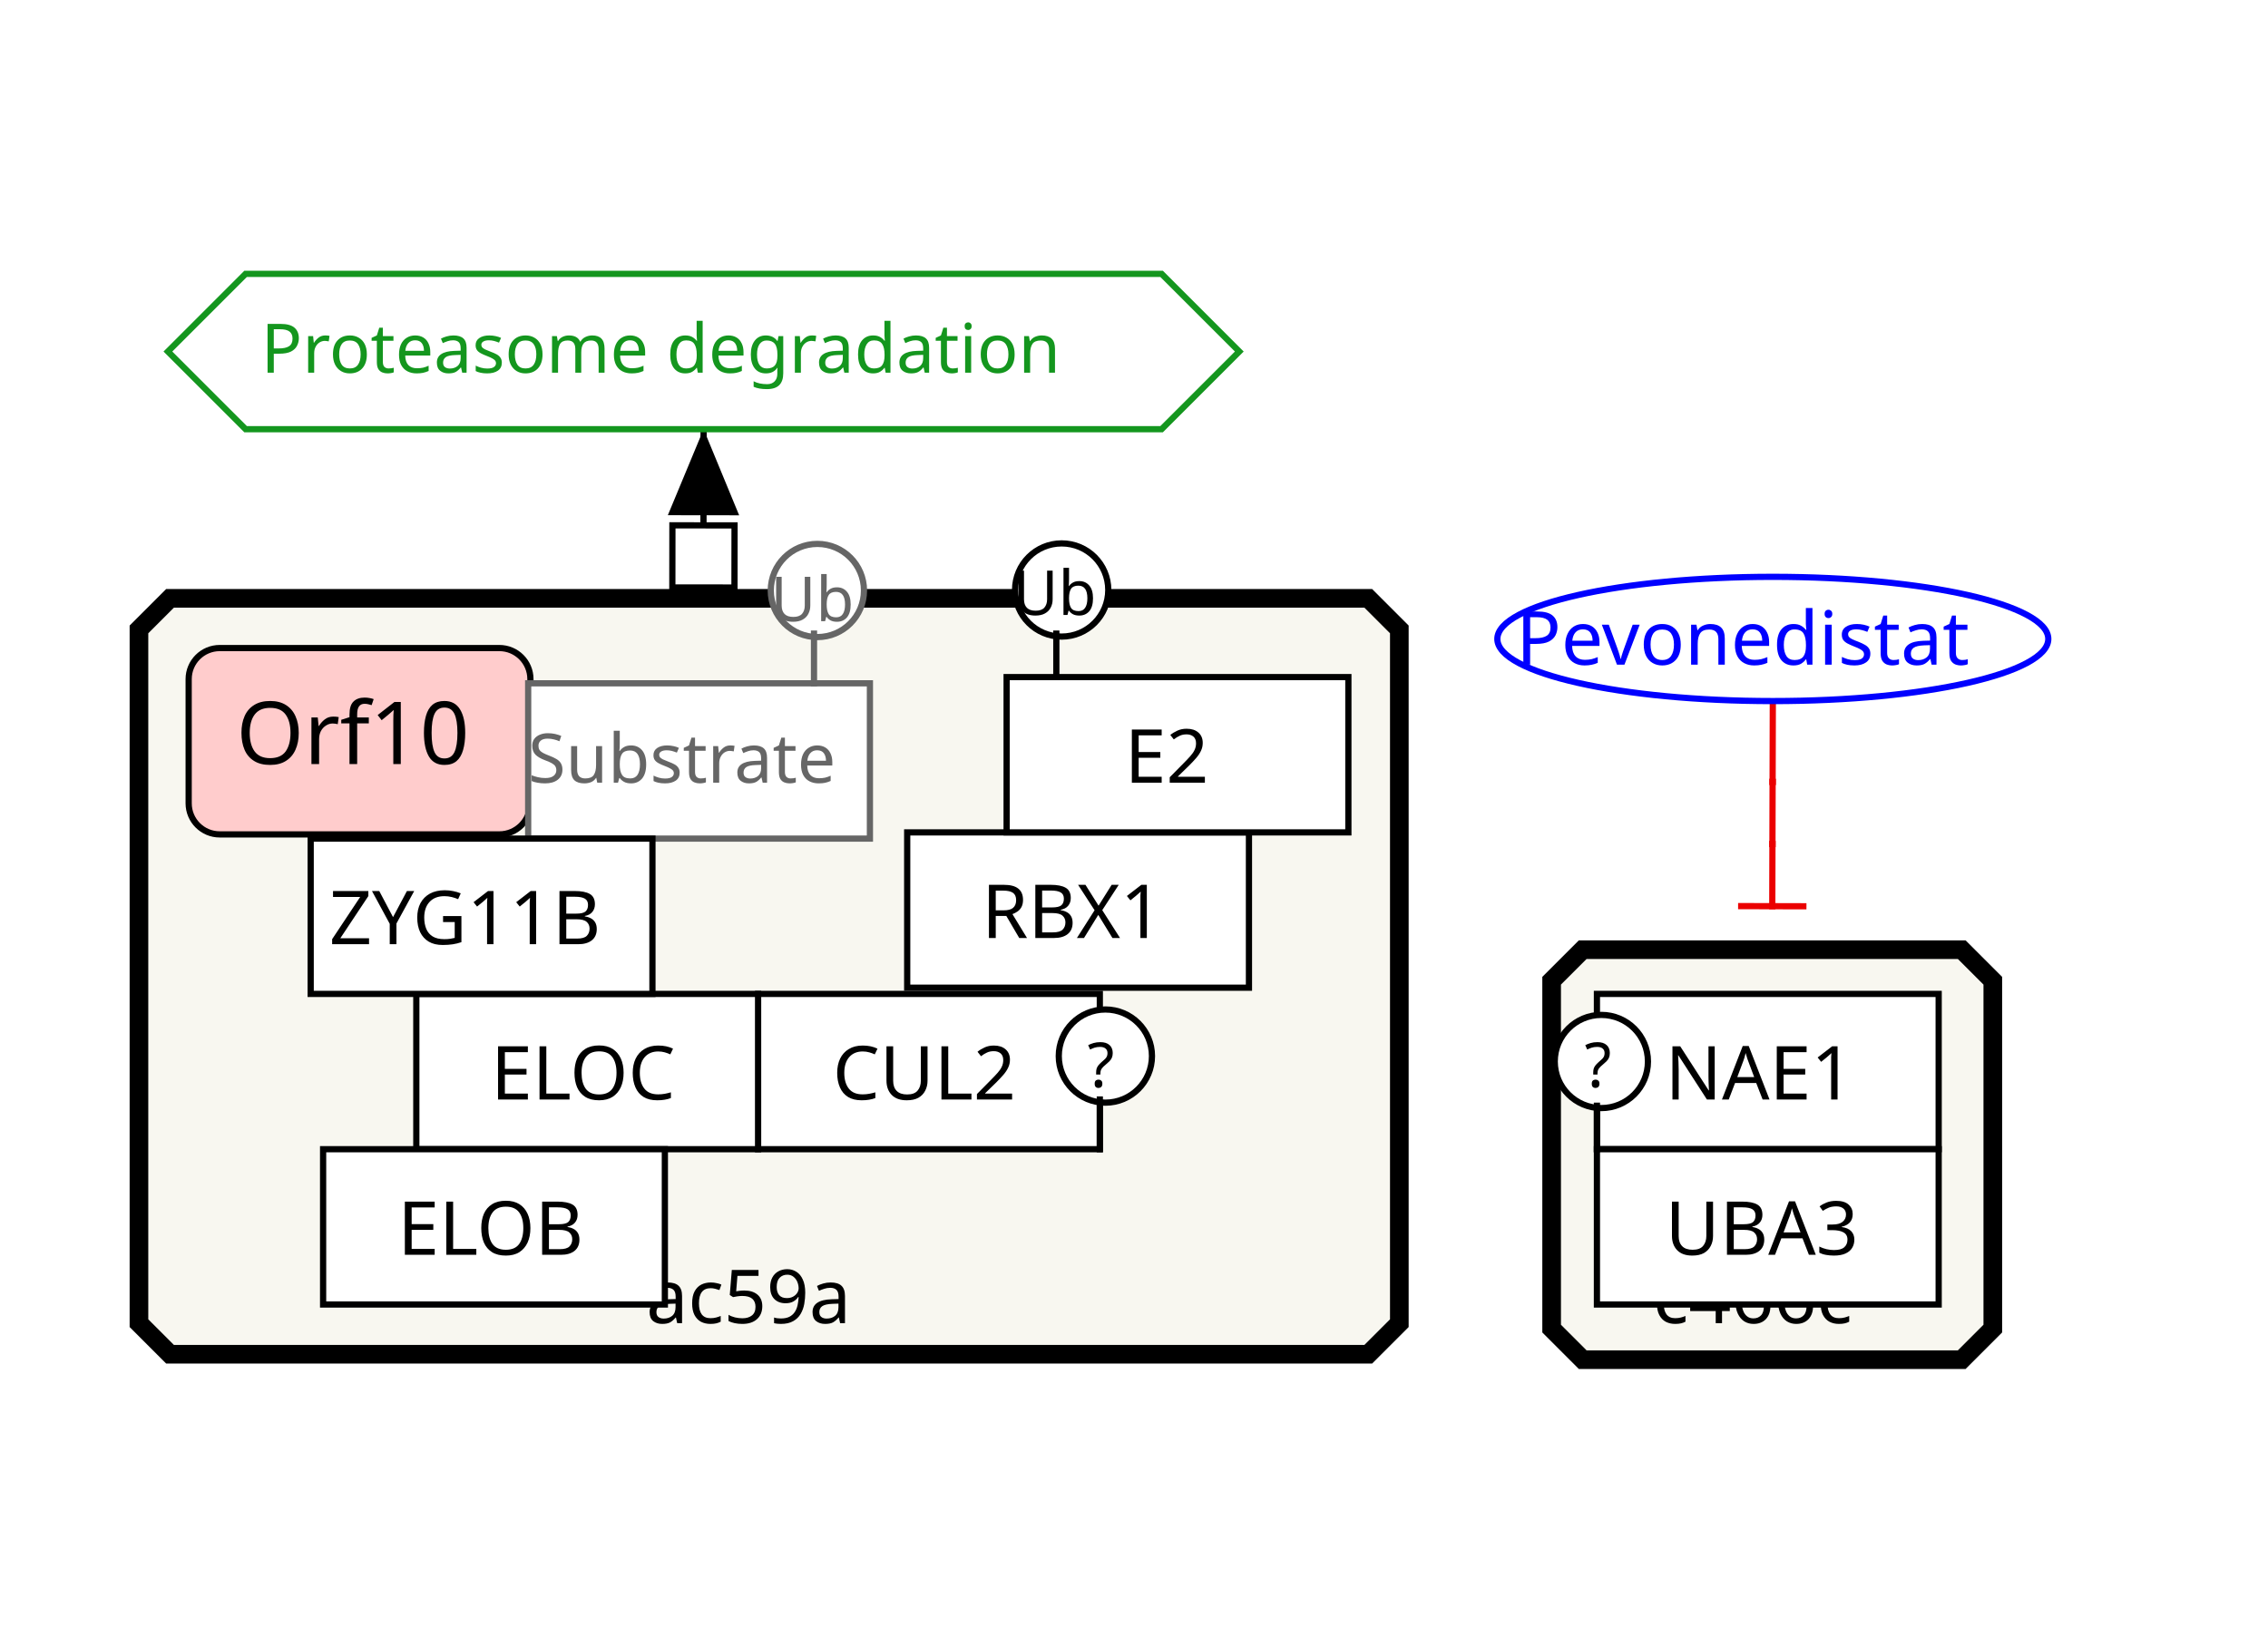
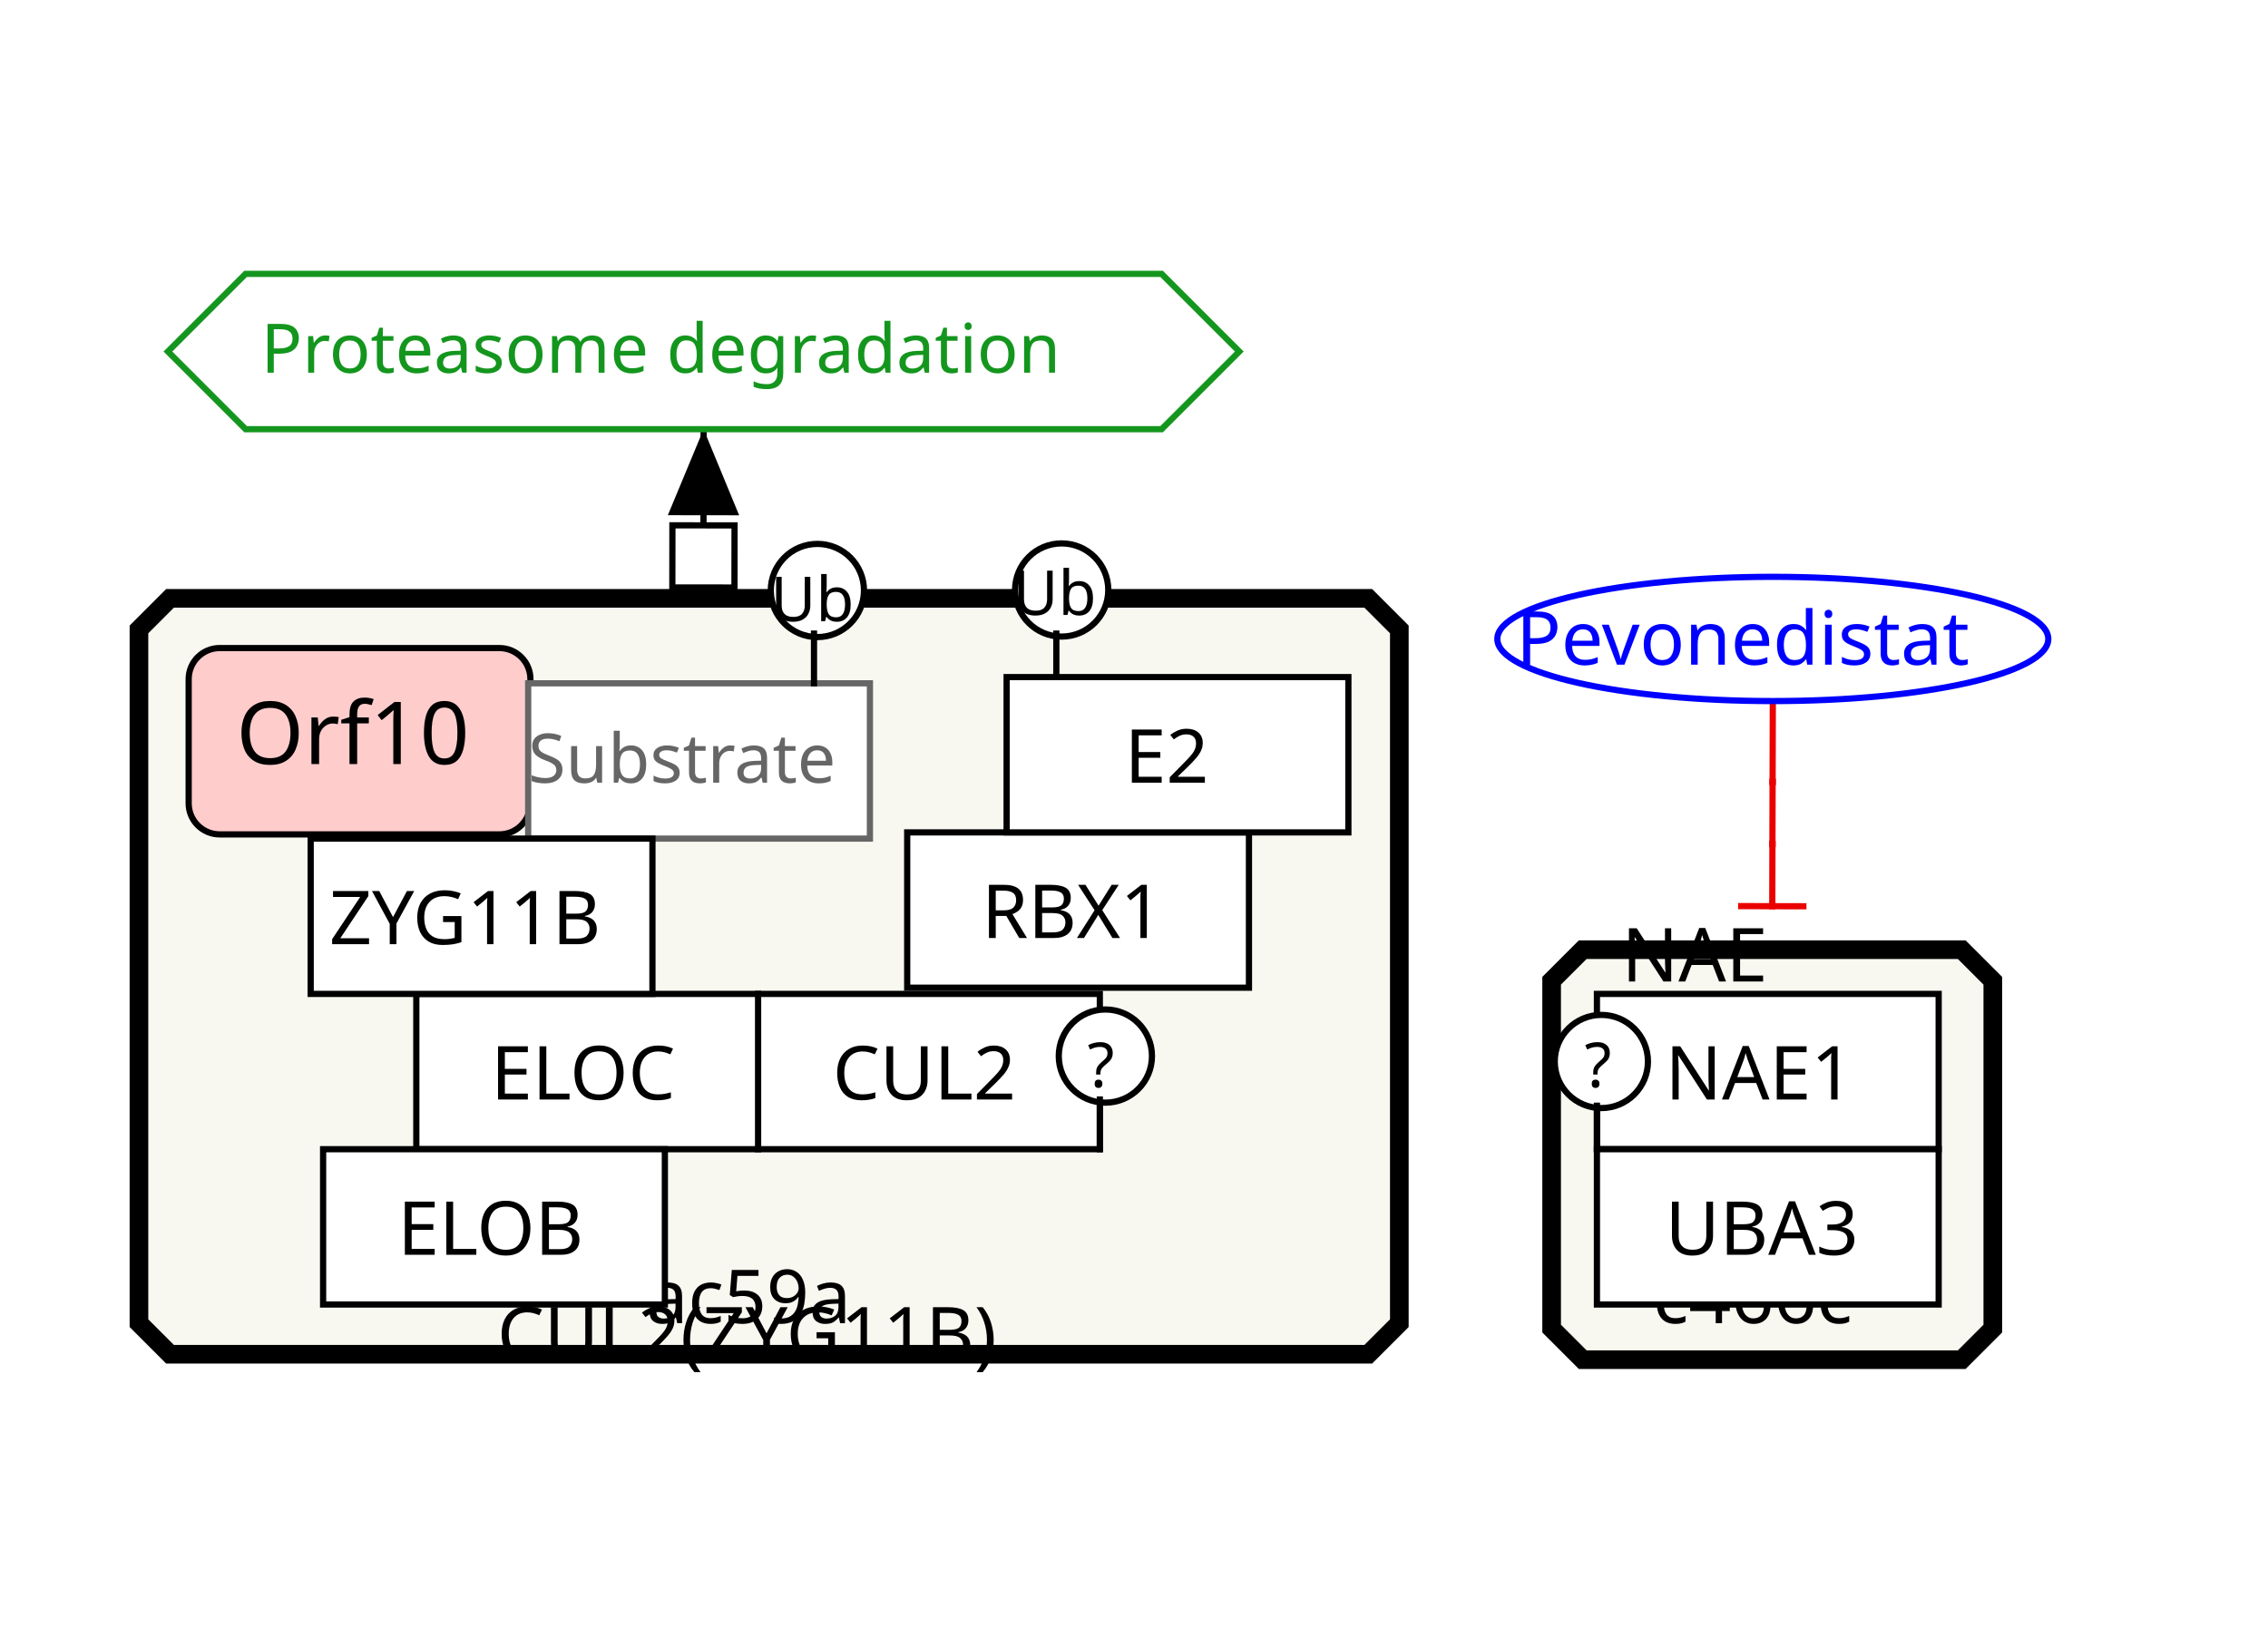
<svg xmlns="http://www.w3.org/2000/svg" fill-opacity="1" color-rendering="auto" color-interpolation="auto" text-rendering="auto" stroke="black" stroke-linecap="square" stroke-miterlimit="10" shape-rendering="auto" stroke-opacity="1" fill="black" stroke-dasharray="none" font-weight="normal" stroke-width="1" viewBox="0 0 365 265" font-family="'Dialog'" font-style="normal" stroke-linejoin="miter" font-size="12px" stroke-dashoffset="0" image-rendering="auto">
  <defs id="genericDefs" />
  <g />
  <defs id="genericDefs" />
  <g>
    <g fill="white" text-rendering="geometricPrecision" color-interpolation="linearRGB" color-rendering="optimizeQuality" stroke="white" image-rendering="optimizeQuality">
      <rect x="-1" width="367" height="267" y="-1" stroke="none" />
      <path fill="rgb(248,247,240)" d="M254.712 152.88 L315.712 152.88 L320.712 157.88 L320.712 213.88 L315.712 218.88 L254.712 218.88 L249.712 213.88 L249.712 157.88 Z" fill-rule="evenodd" stroke="none" />
      <path fill="none" d="M254.712 152.88 L315.712 152.88 L320.712 157.88 L320.712 213.88 L315.712 218.88 L254.712 218.88 L249.712 213.88 L249.712 157.88 Z" stroke-width="3" fill-rule="evenodd" stroke="black" />
      <text fill="black" x="266" xml:space="preserve" y="213" font-family="sans-serif" stroke="none">c466c</text>
+       <path fill="none" d="M285.308 112.859 L285.273 125.87" stroke="rgb(235,0,0)" />
+       <path fill="none" d="M285.247 135.87 L285.22 145.88" stroke="rgb(235,0,0)" />
+       <line y2="145.893" fill="none" x1="280.22" x2="290.22" stroke="rgb(235,0,0)" y1="145.867" />
+       <path fill="none" d="M285.273 125.87 L285.273 125.87" stroke="rgb(235,0,0)" />
+       <path fill="none" d="M285.247 135.87 L285.247 135.87" stroke="rgb(235,0,0)" />
+       <line y2="125.87" fill="none" x1="285.247" x2="285.273" stroke="rgb(235,0,0)" y1="135.87" />
      <path fill="none" d="M113.184 110.058 L113.203 94.573" stroke="black" />
      <path fill="none" d="M113.215 84.573 L113.234 69.089" stroke="black" />
      <path fill="black" d="M118.957 82.954 L113.234 69.089 L107.477 82.94 Z" stroke="none" />
      <rect x="108.209" width="10" height="10" y="84.573" transform="translate(113.2092,89.5735) rotate(-89.9303) translate(-113.2092,-89.5735)" stroke="none" />
      <rect x="108.209" y="84.573" transform="translate(113.2092,89.5735) rotate(-89.9303) translate(-113.2092,-89.5735)" fill="none" width="10" height="10" stroke="black" />
    </g>
    <g font-size="10px" text-rendering="geometricPrecision" image-rendering="optimizeQuality" color-rendering="optimizeQuality" font-family="sans-serif" color-interpolation="linearRGB" font-weight="bold">
      <text x="113" xml:space="preserve" y="93" stroke="none" />
    </g>
-     <g fill="rgb(235,0,0)" text-rendering="geometricPrecision" color-interpolation="linearRGB" color-rendering="optimizeQuality" stroke="rgb(235,0,0)" image-rendering="optimizeQuality">
-       <path fill="none" d="M285.308 112.859 L285.273 125.87" />
-       <path fill="none" d="M285.247 135.87 L285.22 145.88" />
-       <line y2="145.893" fill="none" x1="280.22" x2="290.22" y1="145.867" />
-       <path fill="none" d="M285.273 125.87 L285.273 125.87" />
-       <path fill="none" d="M285.247 135.87 L285.247 135.87" />
-       <line y2="125.87" fill="none" x1="285.247" x2="285.273" y1="135.87" />
-       <path fill="rgb(248,247,240)" d="M27.363 96.323 L220.201 96.323 L225.201 101.323 L225.201 213.007 L220.201 218.007 L27.363 218.007 L22.363 213.007 L22.363 101.323 Z" fill-rule="evenodd" stroke="none" />
+     <g fill="rgb(248,247,240)" text-rendering="geometricPrecision" color-interpolation="linearRGB" color-rendering="optimizeQuality" stroke="rgb(248,247,240)" image-rendering="optimizeQuality">
+       <path d="M27.363 96.323 L220.201 96.323 L225.201 101.323 L225.201 213.007 L220.201 218.007 L27.363 218.007 L22.363 213.007 L22.363 101.323 Z" stroke="none" fill-rule="evenodd" />
      <path fill="none" d="M27.363 96.323 L220.201 96.323 L225.201 101.323 L225.201 213.007 L220.201 218.007 L27.363 218.007 L22.363 213.007 L22.363 101.323 Z" stroke-width="3" fill-rule="evenodd" stroke="black" />
      <text fill="black" x="104" xml:space="preserve" y="213" font-family="sans-serif" stroke="none">ac59a</text>
      <rect x="30.363" y="104.323" fill="rgb(255,204,204)" width="55" rx="5" ry="5" height="30" stroke="none" />
      <rect x="30.363" y="104.323" fill="none" width="55" rx="5" ry="5" height="30" stroke="black" />
    </g>
    <g text-rendering="geometricPrecision" font-size="14px" font-family="sans-serif" color-interpolation="linearRGB" color-rendering="optimizeQuality" image-rendering="optimizeQuality">
      <text x="38" xml:space="preserve" y="123" stroke="none">Orf10</text>
    </g>
    <g fill="white" text-rendering="geometricPrecision" color-interpolation="linearRGB" color-rendering="optimizeQuality" stroke="white" image-rendering="optimizeQuality">
      <rect x="257" width="55" height="25" y="160" stroke="none" />
      <rect fill="none" x="257" width="55" height="25" y="160" stroke="black" />
      <text fill="black" x="268" xml:space="preserve" y="177" font-family="sans-serif" stroke="none">NAE1</text>
-       <ellipse rx="44.334" ry="10" cx="285.308" cy="102.859" stroke="none" />
-       <ellipse rx="44.334" fill="none" ry="10" cx="285.308" cy="102.859" stroke="blue" />
-       <text fill="blue" x="244" xml:space="preserve" y="107" font-family="sans-serif" stroke="none">Pevonedistat</text>
-       <rect x="257" width="55" height="25" y="185" stroke="none" />
-       <rect fill="none" x="257" width="55" height="25" y="185" stroke="black" />
-       <circle r="7.5" cx="257.712" cy="170.88" stroke="none" />
-       <circle fill="none" r="7.5" cx="257.712" cy="170.88" stroke="black" />
-       <line y2="185" fill="none" x1="257" x2="257" stroke="black" y1="178" />
-     </g>
-     <g text-rendering="geometricPrecision" font-size="10px" font-family="sans-serif" color-interpolation="linearRGB" color-rendering="optimizeQuality" image-rendering="optimizeQuality">
-       <text x="255" xml:space="preserve" y="175" stroke="none">?</text>
-       <text x="268" xml:space="preserve" font-size="12px" y="202" stroke="none">UBA3</text>
-     </g>
-     <g fill="white" text-rendering="geometricPrecision" color-interpolation="linearRGB" color-rendering="optimizeQuality" stroke="white" image-rendering="optimizeQuality">
      <path d="M27.022 56.589 L39.522 44.089 L186.946 44.089 L199.446 56.589 L186.946 69.089 L39.522 69.089 Z" stroke="none" fill-rule="evenodd" />
      <path fill="none" d="M27.022 56.589 L39.522 44.089 L186.946 44.089 L199.446 56.589 L186.946 69.089 L39.522 69.089 Z" fill-rule="evenodd" stroke="rgb(20,150,30)" />
    </g>
    <g font-size="11px" fill="rgb(20,150,30)" text-rendering="geometricPrecision" image-rendering="optimizeQuality" color-rendering="optimizeQuality" font-family="sans-serif" stroke="rgb(20,150,30)" color-interpolation="linearRGB">
      <text x="42" xml:space="preserve" y="60" stroke="none">Proteasome degradation</text>
    </g>
    <g fill="white" text-rendering="geometricPrecision" color-interpolation="linearRGB" color-rendering="optimizeQuality" stroke="white" image-rendering="optimizeQuality">
+       <rect x="257" width="55" height="25" y="185" stroke="none" />
+       <rect fill="none" x="257" width="55" height="25" y="185" stroke="black" />
+       <text fill="black" x="268" xml:space="preserve" y="202" font-family="sans-serif" stroke="none">UBA3</text>
+       <ellipse rx="44.334" ry="10" cx="285.308" cy="102.859" stroke="none" />
+       <ellipse rx="44.334" fill="none" ry="10" cx="285.308" cy="102.859" stroke="blue" />
+       <text fill="blue" x="244" xml:space="preserve" y="107" font-family="sans-serif" stroke="none">Pevonedistat</text>
      <rect x="85" width="55" height="25" y="110" stroke="none" />
      <rect fill="none" x="85" width="55" height="25" y="110" stroke="rgb(102,102,102)" />
+     </g>
+     <g font-size="11px" fill="rgb(102,102,102)" text-rendering="geometricPrecision" image-rendering="optimizeQuality" color-rendering="optimizeQuality" font-family="sans-serif" stroke="rgb(102,102,102)" color-interpolation="linearRGB">
+       <text x="85" xml:space="preserve" y="126" stroke="none">Substrate</text>
+     </g>
+     <g fill="white" text-rendering="geometricPrecision" color-interpolation="linearRGB" color-rendering="optimizeQuality" stroke="white" image-rendering="optimizeQuality">
+       <circle r="7.5" cx="257.712" cy="170.88" stroke="none" />
+       <circle fill="none" r="7.5" cx="257.712" cy="170.88" stroke="black" />
+       <line y2="185" fill="none" x1="257" x2="257" stroke="black" y1="178" />
+     </g>
+     <g text-rendering="geometricPrecision" font-size="10px" font-family="sans-serif" color-interpolation="linearRGB" color-rendering="optimizeQuality" image-rendering="optimizeQuality">
+       <text x="255" xml:space="preserve" y="175" stroke="none">?</text>
+     </g>
+     <g fill="white" text-rendering="geometricPrecision" color-interpolation="linearRGB" color-rendering="optimizeQuality" stroke="white" image-rendering="optimizeQuality">
      <circle r="7.5" cx="131.545" cy="95.058" stroke="none" />
-       <circle fill="none" r="7.5" cx="131.545" cy="95.058" stroke="rgb(102,102,102)" />
-       <line y2="110" fill="none" x1="131" x2="131" stroke="rgb(102,102,102)" y1="102" />
+       <circle fill="none" r="7.5" cx="131.545" cy="95.058" stroke="black" />
+       <line y2="110" fill="none" x1="131" x2="131" stroke="black" y1="102" />
    </g>
-     <g font-size="10px" fill="rgb(102,102,102)" text-rendering="geometricPrecision" image-rendering="optimizeQuality" color-rendering="optimizeQuality" font-family="sans-serif" stroke="rgb(102,102,102)" color-interpolation="linearRGB">
+     <g text-rendering="geometricPrecision" font-size="10px" font-family="sans-serif" color-interpolation="linearRGB" color-rendering="optimizeQuality" image-rendering="optimizeQuality">
      <text x="124" xml:space="preserve" y="100" stroke="none">Ub</text>
-       <text x="85" xml:space="preserve" font-size="11px" y="126" stroke="none">Substrate</text>
    </g>
    <g fill="white" text-rendering="geometricPrecision" color-interpolation="linearRGB" color-rendering="optimizeQuality" stroke="white" image-rendering="optimizeQuality">
      <rect x="122" width="55" height="25" y="160" stroke="none" />
      <rect fill="none" x="122" width="55" height="25" y="160" stroke="black" />
+       <text fill="black" x="134" xml:space="preserve" y="177" font-family="sans-serif" stroke="none">CUL2</text>
      <circle r="7.5" cx="177.892" cy="170.007" stroke="none" />
      <circle fill="none" r="7.5" cx="177.892" cy="170.007" stroke="black" />
      <line y2="185" fill="none" x1="177" x2="177" stroke="black" y1="177" />
    </g>
    <g text-rendering="geometricPrecision" font-size="10px" font-family="sans-serif" color-interpolation="linearRGB" color-rendering="optimizeQuality" image-rendering="optimizeQuality">
      <text x="175" xml:space="preserve" y="175" stroke="none">?</text>
-       <text x="134" xml:space="preserve" font-size="12px" y="177" stroke="none">CUL2</text>
    </g>
    <g fill="white" text-rendering="geometricPrecision" color-interpolation="linearRGB" color-rendering="optimizeQuality" stroke="white" image-rendering="optimizeQuality">
      <rect x="67" width="55" height="25" y="160" stroke="none" />
      <rect fill="none" x="67" width="55" height="25" y="160" stroke="black" />
      <text fill="black" x="79" xml:space="preserve" y="177" font-family="sans-serif" stroke="none">ELOC</text>
      <rect x="52" width="55" height="25" y="185" stroke="none" />
      <rect fill="none" x="52" width="55" height="25" y="185" stroke="black" />
      <text fill="black" x="64" xml:space="preserve" y="202" font-family="sans-serif" stroke="none">ELOB</text>
      <rect x="146" width="55" height="25" y="134" stroke="none" />
      <rect fill="none" x="146" width="55" height="25" y="134" stroke="black" />
      <text fill="black" x="158" xml:space="preserve" y="151" font-family="sans-serif" stroke="none">RBX1</text>
      <rect x="162" width="55" height="25" y="109" stroke="none" />
      <rect fill="none" x="162" width="55" height="25" y="109" stroke="black" />
+       <text fill="black" x="181" xml:space="preserve" y="126" font-family="sans-serif" stroke="none">E2</text>
      <circle r="7.5" cx="170.859" cy="94.977" stroke="none" />
      <circle fill="none" r="7.5" cx="170.859" cy="94.977" stroke="black" />
      <line y2="109" fill="none" x1="170" x2="170" stroke="black" y1="102" />
    </g>
    <g text-rendering="geometricPrecision" font-size="10px" font-family="sans-serif" color-interpolation="linearRGB" color-rendering="optimizeQuality" image-rendering="optimizeQuality">
      <text x="163" xml:space="preserve" y="99" stroke="none">Ub</text>
-       <text x="181" xml:space="preserve" font-size="12px" y="126" stroke="none">E2</text>
    </g>
    <g fill="white" text-rendering="geometricPrecision" color-interpolation="linearRGB" color-rendering="optimizeQuality" stroke="white" image-rendering="optimizeQuality">
      <rect x="50" width="55" height="25" y="135" stroke="none" />
      <rect fill="none" x="50" width="55" height="25" y="135" stroke="black" />
      <text fill="black" x="53" xml:space="preserve" y="152" font-family="sans-serif" stroke="none">ZYG11B</text>
+       <text fill="black" x="80" xml:space="preserve" y="219" stroke="none">CUL2(ZYG11B)</text>
+       <text fill="black" x="261" xml:space="preserve" y="158" stroke="none">NAE</text>
    </g>
  </g>
</svg>
